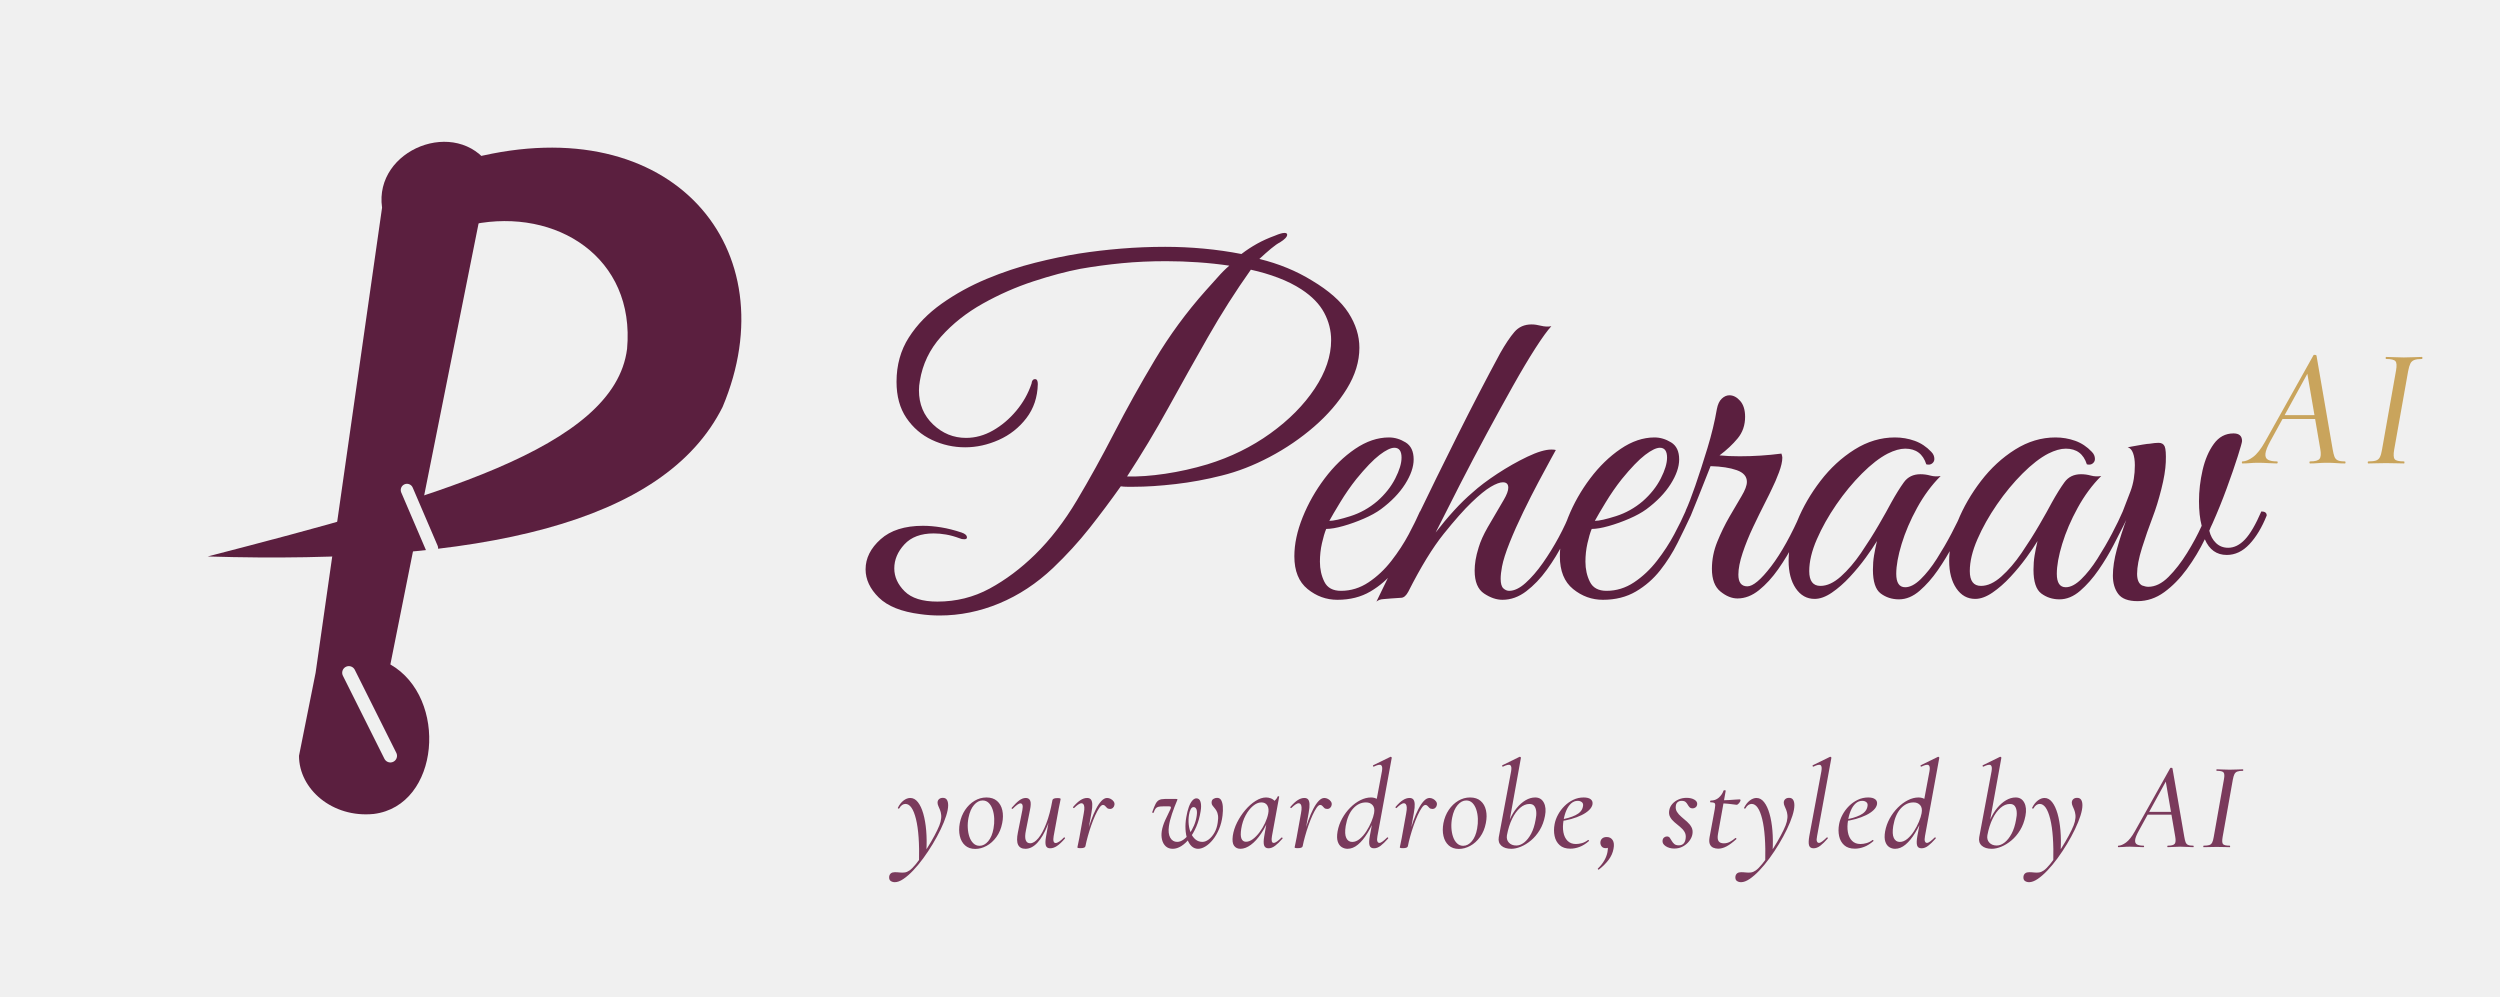
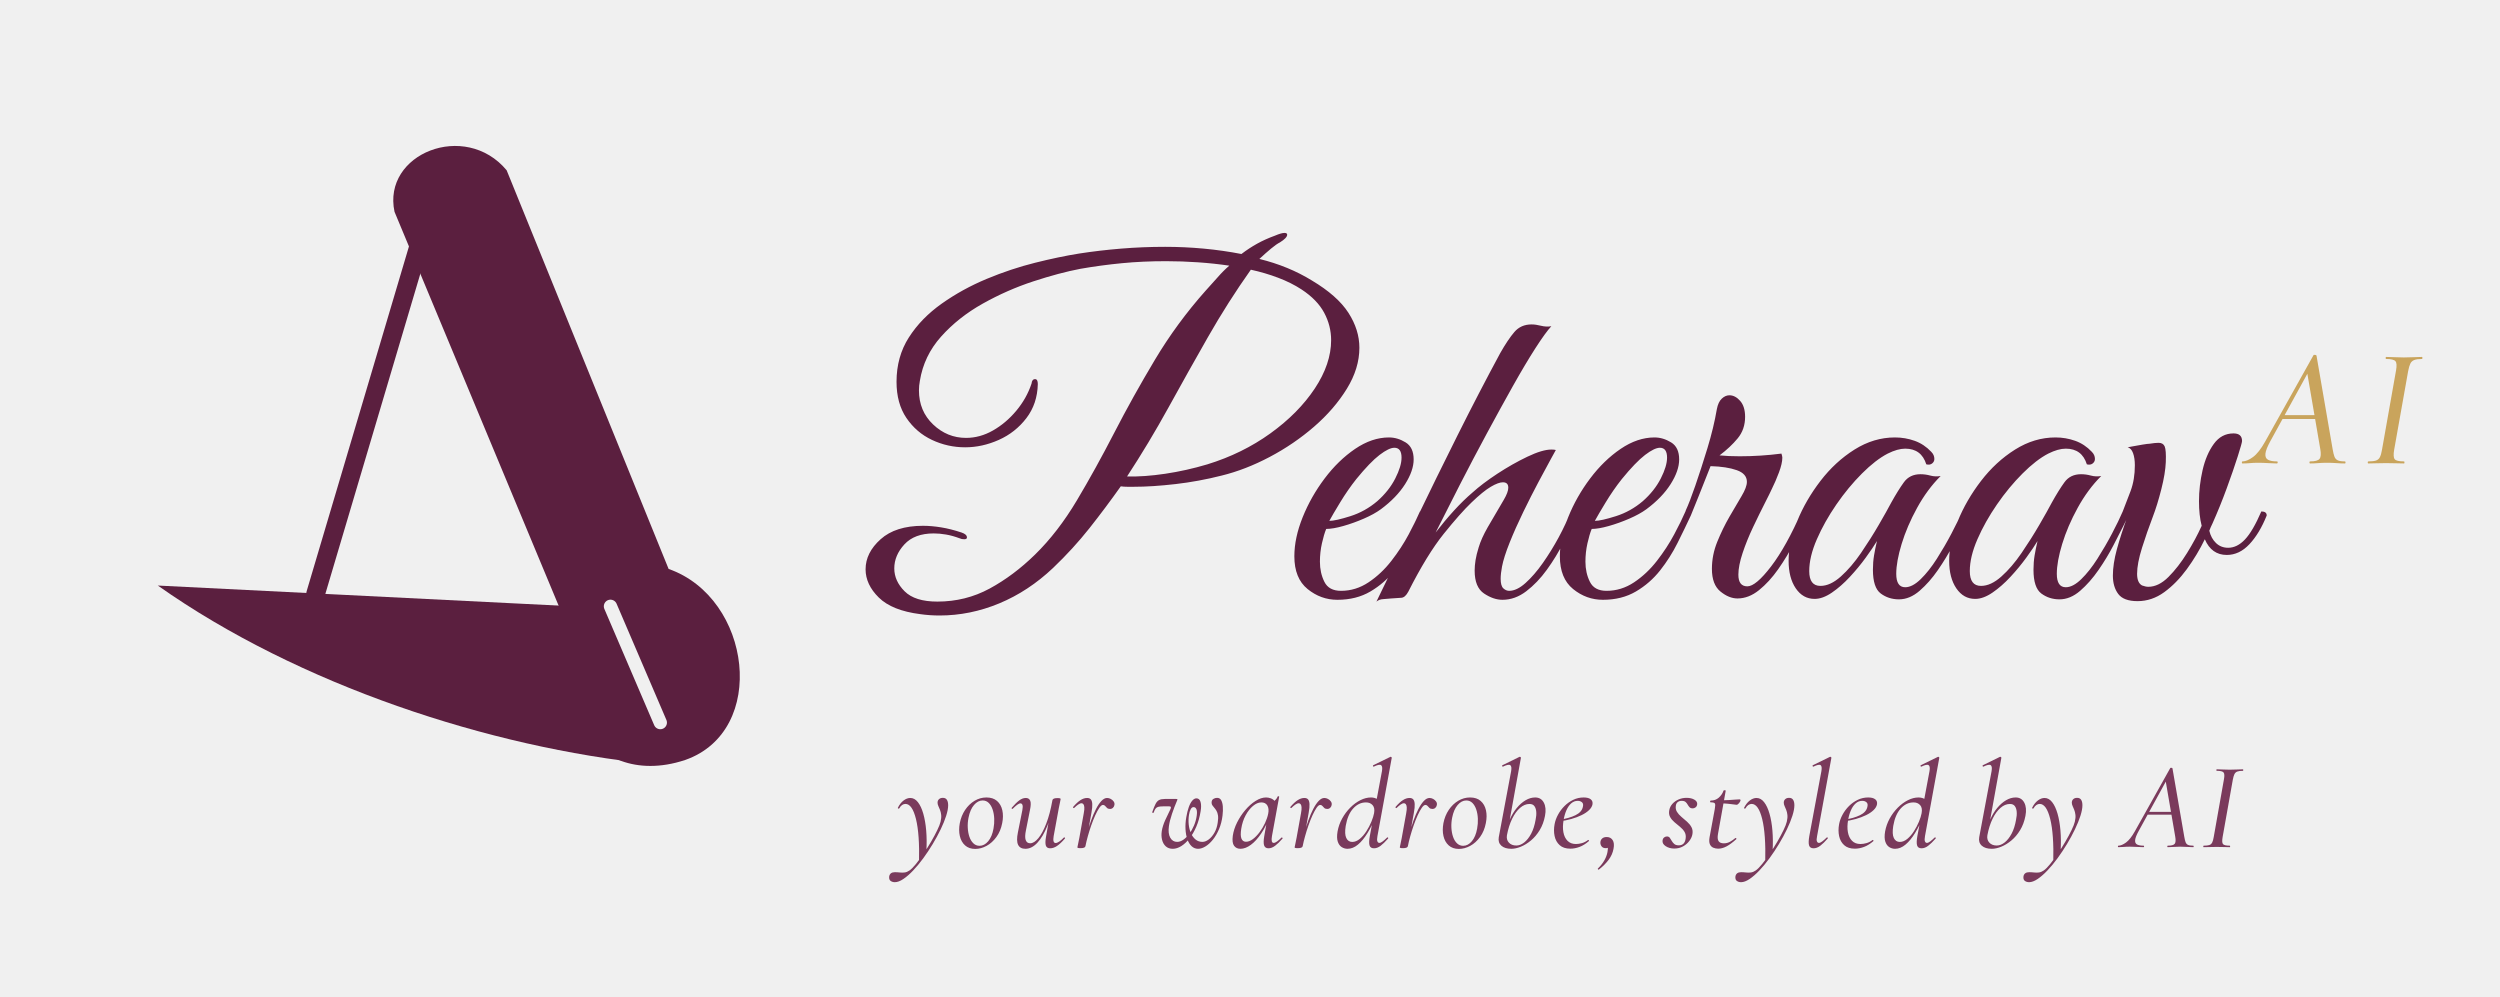
<svg xmlns="http://www.w3.org/2000/svg" viewBox="0 0 301 120" width="301" height="120">
  <mask id="fold" maskUnits="userSpaceOnUse" x="0" y="0" width="200" height="200">
    <rect width="200" height="200" fill="#fff" />
-     <path d="M84 142 L94 162" stroke="#000" stroke-width="3.2" stroke-linecap="round" />
-     <path d="M98 98 L104 112" stroke="#000" stroke-width="3" stroke-linecap="round" />
+     <path d="M147 126 L159 154" stroke="#000" stroke-width="3.2" stroke-linecap="round" />
  </mask>
  <g transform="translate(0 10) scale(0.5)" fill="#5B1F3F" stroke="#5B1F3F" stroke-width="0" mask="url(#fold)">
-     <path d="M92 30 C90 16 110 8 118 20 L94 140 C108 148 106 174 90 176 C80 177 72 170 72 162 L76 142 Z" />
-     <path d="M114 18 C162 6 190 40 174 78 C160 106 116 116 50 114 C104 100 148 88 151 64 C153 42 134 30 114 34 Z" />
+     <path d="M95 31 C92 17 112 9 122 21 L161 117 C181 124 185 156 165 163 C153 167 144 162 141 156 L135 127 Z" />
+     <path d="M38 121 L138 126 L157 164 C118 160 72 145 38 121 Z" />
+     <path d="M103 32 L76 123" stroke-width="4.5" stroke-linecap="round" fill="none" />
  </g>
  <path d="M113.126 74.106Q111.938 74.106 110.804 73.944Q107.402 73.512 105.809 71.946Q104.216 70.38 104.216 68.544Q104.216 66.546 106.025 64.926Q107.834 63.306 111.128 63.306Q112.154 63.306 113.315 63.495Q114.476 63.684 115.772 64.116Q116.42 64.332 116.42 64.71Q116.42 64.926 116.096 64.926Q115.772 64.926 115.556 64.818Q114.692 64.494 113.909 64.359Q113.126 64.224 112.424 64.224Q110.102 64.224 108.887 65.547Q107.672 66.87 107.672 68.436Q107.672 69.948 108.914 71.19Q110.156 72.432 112.856 72.432Q116.258 72.432 119.147 70.866Q122.036 69.3 124.628 66.762Q127.382 64.062 129.65 60.255Q131.918 56.448 134.159 52.101Q136.4 47.754 139.046 43.326Q141.692 38.898 145.148 35.01Q145.85 34.254 146.579 33.417Q147.308 32.58 148.01 31.986Q146.174 31.716 144.23 31.581Q142.286 31.446 140.396 31.446Q137.588 31.446 135.077 31.689Q132.566 31.932 130.082 32.364Q127.544 32.85 124.412 33.876Q121.28 34.902 118.337 36.549Q115.394 38.196 113.315 40.518Q111.236 42.84 110.75 45.864Q110.696 46.134 110.669 46.431Q110.642 46.728 110.642 46.998Q110.642 49.482 112.343 51.102Q114.044 52.722 116.312 52.722Q117.986 52.722 119.552 51.831Q121.118 50.94 122.36 49.455Q123.602 47.97 124.196 46.188Q124.25 45.648 124.628 45.648Q124.952 45.648 124.952 46.242Q124.898 48.618 123.575 50.346Q122.252 52.074 120.254 52.965Q118.256 53.856 116.204 53.856Q114.098 53.856 112.208 52.965Q110.318 52.074 109.13 50.319Q107.942 48.564 107.942 45.972Q107.942 42.948 109.427 40.626Q110.912 38.304 113.396 36.549Q115.88 34.794 118.796 33.579Q121.712 32.364 124.628 31.635Q127.544 30.906 129.92 30.528Q132.35 30.15 134.969 29.934Q137.588 29.718 140.288 29.718Q142.61 29.718 144.932 29.934Q147.254 30.15 149.468 30.582Q150.386 29.88 151.358 29.34Q152.33 28.8 153.518 28.368Q154.274 28.044 154.652 28.044Q154.976 28.044 154.976 28.26Q154.976 28.638 154.112 29.178Q153.68 29.394 153.032 29.934Q152.384 30.474 151.628 31.176Q155.138 32.04 157.946 33.768Q161.024 35.604 162.347 37.656Q163.67 39.708 163.67 41.868Q163.67 44.352 162.158 46.809Q160.646 49.266 158.216 51.372Q155.786 53.478 152.87 55.017Q149.954 56.556 147.092 57.258Q144.338 57.96 141.53 58.284Q138.722 58.608 136.508 58.608Q136.13 58.608 135.725 58.608Q135.32 58.608 134.942 58.554Q133.106 61.146 131.162 63.603Q129.218 66.06 126.788 68.382Q123.818 71.19 120.308 72.648Q116.798 74.106 113.126 74.106ZM135.698 57.366Q137.75 57.42 140.288 57.042Q142.826 56.664 145.364 55.908Q149.576 54.612 152.951 52.182Q156.326 49.752 158.297 46.782Q160.268 43.812 160.268 40.95Q160.268 39.222 159.431 37.656Q158.594 36.09 156.704 34.848Q155.462 34.038 153.896 33.444Q152.33 32.85 150.602 32.472Q147.848 36.36 145.445 40.572Q143.042 44.784 140.693 49.05Q138.344 53.316 135.698 57.366Z M161.024 72.216Q159.026 72.216 157.433 70.92Q155.84 69.624 155.84 66.978Q155.84 64.764 156.839 62.28Q157.838 59.796 159.485 57.609Q161.132 55.422 163.157 54.045Q165.182 52.668 167.234 52.668Q168.26 52.668 169.232 53.262Q170.204 53.856 170.204 55.314Q170.204 56.664 169.178 58.284Q168.152 59.904 166.262 61.308Q165.452 61.902 164.21 62.442Q162.968 62.982 161.726 63.333Q160.484 63.684 159.674 63.684Q159.404 64.332 159.161 65.412Q158.918 66.492 158.918 67.626Q158.918 68.976 159.458 70.056Q159.998 71.136 161.456 71.136Q163.238 71.136 164.777 70.11Q166.316 69.084 167.531 67.518Q168.746 65.952 169.61 64.332Q170.474 62.712 170.96 61.578Q171.608 61.578 171.608 62.064Q170.906 63.576 170.015 65.358Q169.124 67.14 167.909 68.679Q166.694 70.218 164.993 71.217Q163.292 72.216 161.024 72.216ZM160.052 62.712Q160.808 62.712 162.59 62.145Q164.372 61.578 165.83 60.336Q167.234 59.094 167.99 57.609Q168.746 56.124 168.746 55.098Q168.746 53.91 167.882 53.91Q167.234 53.91 166.1 54.774Q164.966 55.638 163.292 57.69Q162.266 58.986 161.348 60.498Q160.43 62.01 160.052 62.712Z M165.722 72.432Q167.99 67.788 170.447 62.685Q172.904 57.582 175.496 52.398Q178.088 47.214 180.626 42.516Q181.544 40.896 182.327 39.978Q183.11 39.06 184.406 39.06Q184.892 39.06 185.54 39.222Q186.188 39.384 186.782 39.276Q186.08 40.032 184.865 41.922Q183.65 43.812 182.165 46.458Q180.68 49.104 179.033 52.155Q177.386 55.206 175.793 58.311Q174.2 61.416 172.85 64.116Q173.93 62.712 175.064 61.47Q176.198 60.228 177.278 59.31Q178.466 58.23 180.275 57.042Q182.084 55.854 183.893 54.99Q185.702 54.126 186.782 54.126Q187.16 54.126 187.322 54.18Q187.322 54.18 186.728 55.26Q186.134 56.34 185.243 58.014Q184.352 59.688 183.407 61.632Q182.462 63.576 181.76 65.331Q181.058 67.086 180.842 68.22Q180.68 69.084 180.68 69.678Q180.68 70.542 181.004 70.839Q181.328 71.136 181.706 71.136Q182.624 71.136 183.677 70.191Q184.73 69.246 185.756 67.788Q186.782 66.33 187.673 64.683Q188.564 63.036 189.104 61.578Q189.752 61.578 189.752 62.064Q189.158 63.522 188.267 65.277Q187.376 67.032 186.242 68.598Q185.108 70.164 183.758 71.19Q182.408 72.216 180.896 72.216Q179.816 72.216 178.682 71.46Q177.548 70.704 177.548 68.706Q177.548 68.112 177.656 67.437Q177.764 66.762 178.034 65.898Q178.358 64.818 179.114 63.495Q179.87 62.172 181.058 60.174Q181.598 59.256 181.598 58.716Q181.598 58.068 180.95 58.068Q180.41 58.068 179.492 58.608Q178.574 59.148 177.17 60.498Q175.82 61.794 173.822 64.278Q171.824 66.762 169.556 71.244Q169.178 71.946 168.719 71.973Q168.26 72.0 167.504 72.054Q167.018 72.108 166.532 72.135Q166.046 72.162 165.722 72.432Z M192.992 72.216Q190.994 72.216 189.401 70.92Q187.808 69.624 187.808 66.978Q187.808 64.764 188.807 62.28Q189.806 59.796 191.453 57.609Q193.1 55.422 195.125 54.045Q197.15 52.668 199.202 52.668Q200.228 52.668 201.2 53.262Q202.172 53.856 202.172 55.314Q202.172 56.664 201.146 58.284Q200.12 59.904 198.23 61.308Q197.42 61.902 196.178 62.442Q194.936 62.982 193.694 63.333Q192.452 63.684 191.642 63.684Q191.372 64.332 191.129 65.412Q190.886 66.492 190.886 67.626Q190.886 68.976 191.426 70.056Q191.966 71.136 193.424 71.136Q195.206 71.136 196.745 70.11Q198.284 69.084 199.499 67.518Q200.714 65.952 201.578 64.332Q202.442 62.712 202.928 61.578Q203.576 61.578 203.576 62.064Q202.874 63.576 201.983 65.358Q201.092 67.14 199.877 68.679Q198.662 70.218 196.961 71.217Q195.26 72.216 192.992 72.216ZM192.02 62.712Q192.776 62.712 194.558 62.145Q196.34 61.578 197.798 60.336Q199.202 59.094 199.958 57.609Q200.714 56.124 200.714 55.098Q200.714 53.91 199.85 53.91Q199.202 53.91 198.068 54.774Q196.934 55.638 195.26 57.69Q194.234 58.986 193.316 60.498Q192.398 62.01 192.02 62.712Z M202.982 61.416Q203.414 60.498 204.116 58.473Q204.818 56.448 205.574 53.964Q206.33 51.48 206.708 49.266Q206.87 48.402 207.302 47.997Q207.734 47.592 208.22 47.592Q208.922 47.592 209.516 48.267Q210.11 48.942 210.11 50.184Q210.11 51.696 209.219 52.776Q208.328 53.856 207.032 54.828Q207.572 54.882 208.166 54.909Q208.76 54.936 209.462 54.936Q212 54.936 214.484 54.612Q214.592 54.936 214.592 55.098Q214.592 55.8 214.187 56.88Q213.782 57.96 213.35 58.824Q213.134 59.31 212.486 60.579Q211.838 61.848 211.082 63.441Q210.326 65.034 209.813 66.573Q209.3 68.112 209.3 69.192Q209.3 70.596 210.38 70.596Q211.406 70.596 213.242 68.193Q215.078 65.79 216.914 61.578Q217.562 61.578 217.562 62.064Q216.968 63.522 216.077 65.25Q215.186 66.978 214.106 68.517Q213.026 70.056 211.784 71.055Q210.542 72.054 209.192 72.054Q208.166 72.054 207.14 71.217Q206.114 70.38 206.114 68.49Q206.114 66.816 206.762 65.223Q207.41 63.63 208.22 62.226Q209.03 60.822 209.678 59.742Q210.326 58.662 210.326 58.014Q210.326 57.042 209.111 56.61Q207.896 56.178 205.952 56.124Q204.98 58.608 204.494 59.796Q204.008 60.984 203.576 62.064Q202.712 62.064 202.982 61.416Z M228.632 72.162Q227.39 72.162 226.445 71.46Q225.5 70.758 225.5 68.598Q225.5 67.68 225.635 66.87Q225.77 66.06 225.986 65.142Q225.5 65.952 224.636 67.14Q223.772 68.328 222.719 69.462Q221.666 70.596 220.559 71.352Q219.452 72.108 218.48 72.108Q217.076 72.108 216.212 70.839Q215.348 69.57 215.348 67.518Q215.348 65.304 216.374 62.766Q217.4 60.228 219.182 57.906Q220.964 55.584 223.286 54.126Q225.608 52.668 228.146 52.668Q229.388 52.668 230.522 53.073Q231.656 53.478 232.52 54.396Q232.898 54.774 232.898 55.26Q232.898 55.584 232.628 55.8Q232.358 56.016 231.926 55.908Q231.332 54.018 229.388 54.018Q228.47 54.018 227.282 54.612Q225.824 55.368 224.177 57.015Q222.53 58.662 221.099 60.741Q219.668 62.82 218.75 64.926Q217.832 67.032 217.832 68.76Q217.832 70.542 219.182 70.542Q220.37 70.542 221.639 69.408Q222.908 68.274 224.069 66.573Q225.23 64.872 226.202 63.198Q227.174 61.524 227.714 60.498Q228.524 59.04 229.226 58.068Q229.928 57.096 231.224 57.096Q231.818 57.096 232.412 57.258Q233.006 57.42 233.654 57.312Q232.034 58.932 230.819 61.146Q229.604 63.36 228.956 65.493Q228.308 67.626 228.308 69.084Q228.308 70.704 229.388 70.704Q230.252 70.704 231.251 69.732Q232.25 68.76 233.195 67.275Q234.14 65.79 234.95 64.251Q235.76 62.712 236.246 61.578Q236.516 61.578 236.705 61.632Q236.894 61.686 236.894 62.064Q236.84 62.28 236.705 62.523Q236.57 62.766 236.3 63.36Q235.868 64.224 235.112 65.682Q234.356 67.14 233.33 68.625Q232.304 70.11 231.116 71.136Q229.928 72.162 228.632 72.162Z M247.964 72.162Q246.722 72.162 245.777 71.46Q244.832 70.758 244.832 68.598Q244.832 67.68 244.967 66.87Q245.102 66.06 245.318 65.142Q244.832 65.952 243.968 67.14Q243.104 68.328 242.051 69.462Q240.998 70.596 239.891 71.352Q238.784 72.108 237.812 72.108Q236.408 72.108 235.544 70.839Q234.68 69.57 234.68 67.518Q234.68 65.304 235.706 62.766Q236.732 60.228 238.514 57.906Q240.296 55.584 242.618 54.126Q244.94 52.668 247.478 52.668Q248.72 52.668 249.854 53.073Q250.988 53.478 251.852 54.396Q252.23 54.774 252.23 55.26Q252.23 55.584 251.96 55.8Q251.69 56.016 251.258 55.908Q250.664 54.018 248.72 54.018Q247.802 54.018 246.614 54.612Q245.156 55.368 243.509 57.015Q241.862 58.662 240.431 60.741Q239.0 62.82 238.082 64.926Q237.164 67.032 237.164 68.76Q237.164 70.542 238.514 70.542Q239.702 70.542 240.971 69.408Q242.24 68.274 243.401 66.573Q244.562 64.872 245.534 63.198Q246.506 61.524 247.046 60.498Q247.856 59.04 248.558 58.068Q249.26 57.096 250.556 57.096Q251.15 57.096 251.744 57.258Q252.338 57.42 252.986 57.312Q251.366 58.932 250.151 61.146Q248.936 63.36 248.288 65.493Q247.64 67.626 247.64 69.084Q247.64 70.704 248.72 70.704Q249.584 70.704 250.583 69.732Q251.582 68.76 252.527 67.275Q253.472 65.79 254.282 64.251Q255.092 62.712 255.578 61.578Q255.848 61.578 256.037 61.632Q256.226 61.686 256.226 62.064Q256.172 62.28 256.037 62.523Q255.902 62.766 255.632 63.36Q255.2 64.224 254.444 65.682Q253.688 67.14 252.662 68.625Q251.636 70.11 250.448 71.136Q249.26 72.162 247.964 72.162Z M257.36 72.378Q255.686 72.378 255.038 71.514Q254.39 70.65 254.39 69.3Q254.39 67.896 254.876 66.114Q255.362 64.332 256.172 62.118Q255.578 62.118 255.578 61.578Q256.01 60.498 256.523 59.121Q257.036 57.744 257.036 56.016Q257.036 55.152 256.82 54.558Q256.604 53.964 256.172 53.856Q256.172 53.856 256.739 53.748Q257.306 53.64 257.954 53.532Q258.602 53.424 258.818 53.424Q259.142 53.37 259.412 53.343Q259.682 53.316 259.898 53.316Q260.438 53.316 260.627 53.748Q260.816 54.18 260.762 55.638Q260.708 56.988 260.222 58.905Q259.736 60.822 259.196 62.226Q258.494 64.062 257.9 65.952Q257.306 67.842 257.306 69.084Q257.306 70.164 257.9 70.488Q258.332 70.65 258.656 70.65Q259.898 70.65 261.086 69.462Q262.274 68.274 263.327 66.573Q264.38 64.872 265.082 63.306Q264.758 62.064 264.758 60.336Q264.758 58.5 265.19 56.61Q265.622 54.72 266.54 53.451Q267.458 52.182 268.916 52.182Q269.942 52.182 269.942 53.1Q269.942 53.316 269.429 54.936Q268.916 56.556 268.106 58.77Q267.296 60.984 266.378 63.036Q266.162 63.468 266.0 63.9Q266.216 64.818 266.81 65.385Q267.404 65.952 268.268 65.952Q269.348 65.952 270.293 64.953Q271.238 63.954 272.264 61.578Q272.912 61.578 272.912 62.064Q272.048 64.224 270.833 65.52Q269.618 66.816 268.106 66.816Q266.27 66.816 265.46 64.926Q264.542 66.816 263.3 68.517Q262.058 70.218 260.573 71.298Q259.088 72.378 257.36 72.378Z" fill="#5B1F3F" />
  <path d="M270 55.8Q269.918 55.8 269.918 55.677Q269.918 55.554 270 55.554Q270.534 55.554 271.252 55.034Q271.969 54.514 272.71 53.19L278.537 42.779Q278.578 42.697 278.732 42.723Q278.885 42.749 278.906 42.811L280.849 54.076Q280.941 54.63 281.06 54.959Q281.18 55.287 281.46 55.42Q281.74 55.554 282.321 55.554Q282.403 55.554 282.403 55.677Q282.403 55.8 282.321 55.8Q281.821 55.8 281.305 55.759Q280.79 55.718 280.178 55.718Q279.576 55.718 279.107 55.759Q278.638 55.8 278.127 55.8Q278.056 55.8 278.056 55.677Q278.056 55.554 278.127 55.554Q279.031 55.554 279.273 55.246Q279.514 54.938 279.364 54.076L277.755 44.704L278.464 43.801L273.354 53.108Q272.815 54.085 272.758 54.618Q272.701 55.152 273.068 55.353Q273.435 55.554 274.153 55.554Q274.235 55.554 274.235 55.677Q274.235 55.8 274.132 55.8Q273.705 55.8 273.091 55.759Q272.477 55.718 271.888 55.718Q271.293 55.718 270.913 55.759Q270.534 55.8 270 55.8ZM274.523 50.446 274.831 49.985H279.268L279.309 50.446Z M285.138 55.8Q285.076 55.8 285.076 55.677Q285.076 55.554 285.138 55.554Q285.748 55.554 286.065 55.451Q286.381 55.349 286.539 55.041Q286.696 54.733 286.794 54.138L288.477 44.637Q288.641 43.755 288.411 43.488Q288.181 43.221 287.293 43.221Q287.231 43.221 287.231 43.098Q287.231 42.975 287.293 42.975Q287.727 42.975 288.269 43.006Q288.812 43.037 289.412 43.037Q290.098 43.037 290.645 43.006Q291.191 42.975 291.609 42.975Q291.659 42.975 291.659 43.098Q291.659 43.221 291.609 43.221Q291.003 43.221 290.681 43.344Q290.358 43.467 290.207 43.775Q290.055 44.083 289.942 44.678L288.259 54.138Q288.106 55.02 288.321 55.287Q288.537 55.554 289.454 55.554Q289.495 55.554 289.495 55.677Q289.495 55.8 289.454 55.8Q289.023 55.8 288.485 55.779Q287.946 55.759 287.278 55.759Q286.675 55.759 286.125 55.779Q285.576 55.8 285.138 55.8Z" fill="#C9A45C" />
  <path d="M107.742 106.215Q107.434 106.215 107.223 106.056Q107.011 105.898 107.062 105.505Q107.165 105.013 107.742 105.013Q108.057 105.013 108.349 105.048Q108.641 105.083 108.928 105.044Q109.214 105.005 109.501 104.806Q109.831 104.581 110.273 104.034Q110.715 103.486 111.195 102.781Q111.675 102.075 112.107 101.334Q112.538 100.594 112.846 99.956Q113.155 99.318 113.246 98.929Q113.356 98.463 113.318 98.116Q113.279 97.769 113.174 97.509Q113.068 97.25 112.975 97.042Q112.881 96.835 112.881 96.635Q112.881 96.381 113.055 96.221Q113.229 96.06 113.52 96.06Q113.854 96.06 114.006 96.298Q114.158 96.536 114.158 96.953Q114.158 97.475 113.919 98.223Q113.68 98.971 113.261 99.846Q112.841 100.722 112.303 101.615Q111.764 102.509 111.162 103.334Q110.559 104.16 109.941 104.808Q109.324 105.457 108.758 105.836Q108.192 106.215 107.742 106.215ZM110.65 103.802Q110.733 100.442 110.284 98.616Q109.835 96.791 109.011 96.791Q108.816 96.791 108.619 96.918Q108.423 97.045 108.278 97.314Q108.248 97.374 108.166 97.352Q108.083 97.329 108.098 97.269Q108.376 96.699 108.782 96.387Q109.187 96.075 109.599 96.075Q110.119 96.075 110.514 96.579Q110.91 97.083 111.162 97.963Q111.415 98.842 111.513 99.99Q111.611 101.137 111.536 102.438Z M117.419 102.21Q116.668 102.21 116.197 101.787Q115.726 101.365 115.564 100.66Q115.401 99.955 115.559 99.105Q115.731 98.215 116.199 97.517Q116.666 96.82 117.336 96.417Q118.005 96.015 118.767 96.015Q119.566 96.015 120.045 96.436Q120.523 96.856 120.68 97.558Q120.837 98.26 120.665 99.105Q120.478 100.076 119.966 100.777Q119.454 101.479 118.781 101.844Q118.107 102.21 117.419 102.21ZM117.937 101.835Q118.516 101.835 118.98 101.285Q119.444 100.735 119.617 99.765Q119.729 99.172 119.705 98.577Q119.681 97.982 119.517 97.482Q119.353 96.981 119.051 96.678Q118.749 96.375 118.305 96.375Q117.745 96.375 117.274 96.918Q116.802 97.461 116.607 98.46Q116.487 99.069 116.519 99.668Q116.55 100.266 116.719 100.756Q116.888 101.246 117.198 101.54Q117.508 101.835 117.937 101.835Z M123.459 102.195Q122.821 102.195 122.583 101.72Q122.346 101.245 122.557 100.215L123.09 97.545Q123.174 97.094 123.102 96.909Q123.03 96.725 122.862 96.725Q122.704 96.725 122.468 96.899Q122.232 97.074 121.942 97.365Q121.882 97.425 121.822 97.365Q121.762 97.305 121.822 97.245Q122.311 96.675 122.709 96.375Q123.107 96.075 123.509 96.075Q123.901 96.075 124.039 96.408Q124.177 96.74 124.004 97.545L123.531 99.93Q123.356 100.749 123.493 101.139Q123.629 101.53 124.035 101.53Q124.503 101.53 125.01 100.927Q125.517 100.324 125.967 99.163Q126.417 98.003 126.712 96.341L126.924 96.356Q126.631 98.109 126.102 99.426Q125.573 100.744 124.898 101.469Q124.223 102.195 123.459 102.195ZM126.436 102.135Q126.03 102.135 125.92 101.806Q125.811 101.476 125.94 100.746L126.712 96.341Q126.762 96.09 127.305 96.09Q127.547 96.09 127.624 96.123Q127.701 96.155 127.701 96.194Q127.701 96.245 127.626 96.588Q127.551 96.93 127.476 97.32L126.861 100.665Q126.718 101.499 127.102 101.499Q127.269 101.499 127.523 101.332Q127.778 101.166 128.088 100.841Q128.133 100.781 128.197 100.849Q128.261 100.916 128.208 100.968Q127.684 101.572 127.265 101.853Q126.846 102.135 126.436 102.135Z M130.689 101.869 130.539 101.854Q130.673 101.142 130.884 100.345Q131.096 99.548 131.365 98.793Q131.635 98.037 131.949 97.422Q132.263 96.808 132.605 96.441Q132.947 96.075 133.298 96.075Q133.513 96.075 133.731 96.19Q133.949 96.305 134.085 96.499Q134.221 96.692 134.176 96.923Q134.144 97.118 134.001 97.257Q133.859 97.397 133.64 97.397Q133.415 97.397 133.287 97.277Q133.159 97.156 133.058 97.035Q132.956 96.914 132.799 96.914Q132.601 96.914 132.363 97.257Q132.124 97.601 131.869 98.159Q131.615 98.717 131.383 99.38Q131.152 100.044 130.97 100.7Q130.787 101.356 130.689 101.869ZM130.105 102.12Q129.869 102.12 129.793 102.091Q129.717 102.061 129.717 102.016Q129.717 101.965 129.803 101.606Q129.889 101.247 129.949 100.89L130.481 97.941Q130.576 97.447 130.552 97.186Q130.529 96.926 130.437 96.818Q130.345 96.711 130.216 96.711Q130.032 96.711 129.798 96.878Q129.564 97.044 129.329 97.278Q129.285 97.322 129.225 97.262Q129.165 97.203 129.209 97.151Q129.683 96.597 130.089 96.336Q130.495 96.075 130.89 96.075Q131.179 96.075 131.331 96.241Q131.484 96.408 131.509 96.796Q131.534 97.184 131.41 97.86L130.689 101.869Q130.652 102.12 130.105 102.12Z M141.204 102.195Q140.687 102.195 140.362 101.9Q140.037 101.604 139.914 101.116Q139.791 100.628 139.88 100.05Q139.986 99.421 140.292 98.745Q140.597 98.069 140.894 97.481Q141.004 97.265 140.976 97.175Q140.948 97.086 140.783 97.086H140.03Q139.654 97.086 139.448 97.145Q139.243 97.205 139.124 97.364Q139.005 97.523 138.905 97.83Q138.875 97.89 138.789 97.867Q138.703 97.844 138.733 97.769Q138.958 97.124 139.133 96.786Q139.309 96.449 139.562 96.322Q139.816 96.195 140.251 96.195H141.604Q141.733 96.195 141.758 96.225Q141.784 96.255 141.724 96.375Q141.398 97.132 141.108 97.99Q140.818 98.848 140.735 99.495Q140.617 100.357 140.898 100.859Q141.179 101.362 141.731 101.362Q142.108 101.362 142.481 101.1Q142.855 100.838 143.188 100.394Q143.521 99.95 143.761 99.384Q144.001 98.817 144.085 98.207Q144.16 97.7 144.053 97.437Q143.946 97.175 143.706 97.175Q143.494 97.175 143.356 97.439Q143.218 97.703 143.16 98.078Q143.061 98.671 143.121 99.256Q143.18 99.84 143.389 100.317Q143.597 100.795 143.947 101.078Q144.296 101.362 144.77 101.362Q145.137 101.362 145.522 101.077Q145.908 100.792 146.209 100.273Q146.51 99.754 146.611 99.056Q146.697 98.507 146.645 98.172Q146.592 97.837 146.464 97.618Q146.336 97.399 146.174 97.222Q146.057 97.09 145.966 96.955Q145.875 96.821 145.875 96.638Q145.875 96.323 146.089 96.191Q146.304 96.06 146.535 96.06Q146.866 96.06 147.028 96.341Q147.19 96.622 147.228 97.109Q147.266 97.596 147.191 98.206Q147.083 99.085 146.775 99.817Q146.467 100.548 146.044 101.079Q145.621 101.611 145.149 101.903Q144.677 102.195 144.249 102.195Q143.802 102.195 143.473 101.887Q143.144 101.579 142.956 101.046Q142.769 100.514 142.734 99.82Q142.699 99.127 142.833 98.365Q142.951 97.678 143.131 97.175Q143.311 96.672 143.55 96.396Q143.79 96.12 144.049 96.12Q144.421 96.12 144.547 96.558Q144.673 96.997 144.553 97.689Q144.391 98.701 144.037 99.526Q143.682 100.352 143.209 100.954Q142.737 101.555 142.218 101.875Q141.7 102.195 141.204 102.195Z M149.345 102.195Q148.852 102.195 148.584 101.832Q148.316 101.468 148.428 100.635Q148.541 99.837 148.945 99.026Q149.35 98.216 149.933 97.53Q150.515 96.845 151.173 96.43Q151.831 96.015 152.436 96.015Q152.72 96.015 153.002 96.119Q153.284 96.224 153.487 96.459Q153.691 96.694 153.721 97.074L153.002 96.645Q153.208 96.615 153.465 96.401Q153.722 96.187 153.834 95.895Q153.864 95.85 153.947 95.872Q154.029 95.894 154.014 95.924L153.144 100.665Q153.001 101.485 153.35 101.485Q153.517 101.485 153.76 101.31Q154.003 101.134 154.292 100.845Q154.337 100.8 154.397 100.86Q154.457 100.92 154.412 100.965Q153.931 101.52 153.527 101.828Q153.122 102.135 152.732 102.135Q152.326 102.135 152.203 101.799Q152.08 101.463 152.217 100.665L152.584 98.565L152.857 98.31Q152.44 99.474 151.849 100.352Q151.259 101.231 150.609 101.713Q149.96 102.195 149.345 102.195ZM150.017 101.347Q150.418 101.347 150.84 101.034Q151.262 100.72 151.643 100.212Q152.025 99.704 152.304 99.107Q152.584 98.51 152.692 97.958Q152.812 97.365 152.589 96.983Q152.367 96.602 151.843 96.61Q151.357 96.618 150.857 97.037Q150.357 97.456 149.972 98.168Q149.587 98.879 149.444 99.791Q149.318 100.604 149.474 100.976Q149.629 101.347 150.017 101.347Z M156.844 101.869 156.694 101.854Q156.828 101.142 157.039 100.345Q157.251 99.548 157.52 98.793Q157.79 98.037 158.104 97.422Q158.418 96.808 158.76 96.441Q159.102 96.075 159.453 96.075Q159.668 96.075 159.886 96.19Q160.104 96.305 160.24 96.499Q160.376 96.692 160.331 96.923Q160.299 97.118 160.156 97.257Q160.014 97.397 159.795 97.397Q159.57 97.397 159.442 97.277Q159.314 97.156 159.213 97.035Q159.111 96.914 158.954 96.914Q158.756 96.914 158.518 97.257Q158.279 97.601 158.024 98.159Q157.77 98.717 157.538 99.38Q157.307 100.044 157.125 100.7Q156.942 101.356 156.844 101.869ZM156.26 102.12Q156.024 102.12 155.948 102.091Q155.872 102.061 155.872 102.016Q155.872 101.965 155.958 101.606Q156.044 101.247 156.104 100.89L156.636 97.941Q156.731 97.447 156.707 97.186Q156.684 96.926 156.592 96.818Q156.5 96.711 156.371 96.711Q156.187 96.711 155.953 96.878Q155.719 97.044 155.484 97.278Q155.44 97.322 155.38 97.262Q155.32 97.203 155.364 97.151Q155.838 96.597 156.244 96.336Q156.65 96.075 157.045 96.075Q157.334 96.075 157.486 96.241Q157.639 96.408 157.664 96.796Q157.689 97.184 157.565 97.86L156.844 101.869Q156.807 102.12 156.26 102.12Z M162.242 102.195Q161.869 102.195 161.544 101.993Q161.22 101.79 161.067 101.333Q160.914 100.875 161.041 100.11Q161.191 99.284 161.595 98.549Q161.998 97.814 162.571 97.24Q163.144 96.667 163.789 96.341Q164.434 96.015 165.073 96.015Q165.519 96.015 165.885 96.251Q166.251 96.487 166.297 97.02L165.63 98.31Q165.178 99.435 164.637 100.312Q164.097 101.19 163.496 101.692Q162.895 102.195 162.242 102.195ZM162.811 101.368Q163.28 101.368 163.72 101Q164.161 100.632 164.517 100.074Q164.874 99.517 165.117 98.929Q165.36 98.342 165.437 97.91Q165.557 97.268 165.258 96.935Q164.959 96.602 164.446 96.61Q163.576 96.618 162.917 97.347Q162.258 98.077 162.023 99.44Q161.865 100.425 162.093 100.896Q162.321 101.368 162.811 101.368ZM165.427 102.135Q165 102.135 164.894 101.789Q164.787 101.443 164.924 100.665L166.386 92.852Q166.49 92.264 166.278 92.122Q166.065 91.98 165.401 92.305Q165.341 92.328 165.311 92.238Q165.281 92.148 165.341 92.133L167.402 91.125Q167.461 91.095 167.521 91.155Q167.581 91.215 167.566 91.245L165.844 100.665Q165.761 101.11 165.837 101.298Q165.913 101.485 166.074 101.485Q166.239 101.485 166.475 101.307Q166.711 101.128 167.001 100.845Q167.053 100.785 167.117 100.845Q167.181 100.905 167.121 100.965Q166.631 101.52 166.234 101.828Q165.838 102.135 165.427 102.135Z M169.509 101.869 169.359 101.854Q169.493 101.142 169.704 100.345Q169.916 99.548 170.185 98.793Q170.455 98.037 170.769 97.422Q171.083 96.808 171.425 96.441Q171.767 96.075 172.118 96.075Q172.333 96.075 172.551 96.19Q172.769 96.305 172.905 96.499Q173.041 96.692 172.996 96.923Q172.964 97.118 172.821 97.257Q172.679 97.397 172.46 97.397Q172.235 97.397 172.107 97.277Q171.979 97.156 171.877 97.035Q171.776 96.914 171.619 96.914Q171.421 96.914 171.183 97.257Q170.944 97.601 170.689 98.159Q170.435 98.717 170.203 99.38Q169.972 100.044 169.79 100.7Q169.607 101.356 169.509 101.869ZM168.925 102.12Q168.689 102.12 168.613 102.091Q168.537 102.061 168.537 102.016Q168.537 101.965 168.623 101.606Q168.709 101.247 168.769 100.89L169.301 97.941Q169.396 97.447 169.372 97.186Q169.349 96.926 169.257 96.818Q169.165 96.711 169.036 96.711Q168.852 96.711 168.618 96.878Q168.384 97.044 168.149 97.278Q168.105 97.322 168.045 97.262Q167.985 97.203 168.029 97.151Q168.503 96.597 168.909 96.336Q169.315 96.075 169.71 96.075Q169.999 96.075 170.151 96.241Q170.304 96.408 170.329 96.796Q170.354 97.184 170.23 97.86L169.509 101.869Q169.472 102.12 168.925 102.12Z M175.649 102.21Q174.898 102.21 174.427 101.787Q173.956 101.365 173.794 100.66Q173.631 99.955 173.789 99.105Q173.961 98.215 174.429 97.517Q174.896 96.82 175.566 96.417Q176.235 96.015 176.997 96.015Q177.796 96.015 178.275 96.436Q178.753 96.856 178.91 97.558Q179.067 98.26 178.895 99.105Q178.708 100.076 178.196 100.777Q177.684 101.479 177.011 101.844Q176.337 102.21 175.649 102.21ZM176.167 101.835Q176.746 101.835 177.21 101.285Q177.674 100.735 177.847 99.765Q177.959 99.172 177.935 98.577Q177.911 97.982 177.747 97.482Q177.583 96.981 177.281 96.678Q176.979 96.375 176.535 96.375Q175.975 96.375 175.504 96.918Q175.032 97.461 174.837 98.46Q174.717 99.069 174.749 99.668Q174.78 100.266 174.949 100.756Q175.118 101.246 175.428 101.54Q175.738 101.835 176.167 101.835Z M181.971 102.195Q181.176 102.195 180.759 101.819Q180.341 101.443 180.453 100.794L181.94 92.852Q182.043 92.264 181.831 92.122Q181.619 91.98 180.954 92.305Q180.894 92.328 180.864 92.238Q180.834 92.148 180.894 92.133L182.947 91.125Q183.014 91.095 183.074 91.155Q183.134 91.215 183.119 91.245L181.436 100.56Q181.346 101.101 181.67 101.451Q181.993 101.8 182.567 101.8Q183.042 101.8 183.51 101.436Q183.979 101.071 184.35 100.377Q184.72 99.683 184.887 98.7Q185 98.177 184.966 97.745Q184.932 97.313 184.74 97.055Q184.549 96.797 184.152 96.797Q183.554 96.797 183.01 97.272Q182.465 97.747 182.056 98.591Q181.648 99.436 181.436 100.56L181.321 100.26Q181.456 99.405 181.797 98.632Q182.139 97.86 182.624 97.275Q183.109 96.69 183.679 96.352Q184.25 96.015 184.842 96.015Q185.547 96.015 185.877 96.638Q186.207 97.26 186.017 98.235Q185.829 99.21 185.376 99.952Q184.924 100.695 184.329 101.19Q183.735 101.685 183.115 101.94Q182.494 102.195 181.971 102.195Z M189.071 102.18Q188.25 102.18 187.783 101.757Q187.316 101.335 187.174 100.66Q187.031 99.985 187.174 99.225Q187.278 98.656 187.589 98.083Q187.9 97.51 188.367 97.044Q188.835 96.578 189.421 96.297Q190.007 96.015 190.671 96.015Q191.237 96.015 191.515 96.229Q191.794 96.443 191.739 96.825Q191.678 97.19 191.33 97.53Q190.982 97.869 190.423 98.142Q189.863 98.414 189.177 98.609Q188.491 98.803 187.766 98.886L187.796 98.691Q188.918 98.526 189.684 98.152Q190.449 97.778 190.579 97.14Q190.672 96.761 190.466 96.59Q190.26 96.42 189.965 96.42Q189.513 96.42 189.165 96.732Q188.818 97.043 188.591 97.568Q188.363 98.093 188.258 98.73Q188.114 99.544 188.231 100.195Q188.348 100.846 188.729 101.232Q189.11 101.619 189.741 101.619Q190.076 101.619 190.46 101.514Q190.844 101.409 191.198 101.137Q191.237 101.107 191.289 101.167Q191.342 101.227 191.303 101.266Q190.733 101.763 190.171 101.971Q189.609 102.18 189.071 102.18Z M192.506 104.692Q192.446 104.737 192.393 104.662Q192.341 104.587 192.401 104.557Q192.885 104.084 193.168 103.581Q193.451 103.079 193.54 102.584Q193.627 102.149 193.554 101.951Q193.48 101.753 193.414 101.714L193.86 101.534Q193.875 101.823 193.735 101.971Q193.595 102.12 193.336 102.12Q192.986 102.12 192.824 101.893Q192.661 101.666 192.688 101.386Q192.715 101.117 192.908 100.948Q193.101 100.778 193.456 100.778Q193.92 100.778 194.162 101.147Q194.404 101.516 194.265 102.207Q194.14 102.907 193.673 103.529Q193.206 104.152 192.506 104.692Z M201.586 102.165Q200.985 102.165 200.549 101.879Q200.113 101.593 200.173 101.184Q200.209 100.95 200.363 100.83Q200.517 100.709 200.699 100.709Q200.925 100.709 201.045 100.873Q201.164 101.036 201.279 101.244Q201.393 101.452 201.581 101.615Q201.77 101.779 202.124 101.779Q202.485 101.779 202.692 101.575Q202.898 101.371 202.951 100.964Q203.02 100.493 202.815 100.155Q202.609 99.818 202.269 99.544Q201.929 99.271 201.601 98.99Q201.272 98.709 201.081 98.365Q200.89 98.021 200.98 97.542Q201.064 97.108 201.368 96.772Q201.672 96.436 202.115 96.248Q202.558 96.06 203.051 96.06Q203.64 96.06 204.012 96.284Q204.384 96.507 204.339 96.853Q204.302 97.095 204.138 97.211Q203.973 97.328 203.813 97.328Q203.551 97.328 203.422 97.191Q203.293 97.055 203.194 96.875Q203.095 96.695 202.943 96.558Q202.792 96.422 202.471 96.422Q202.193 96.422 202.003 96.568Q201.813 96.714 201.775 96.978Q201.7 97.414 201.905 97.744Q202.11 98.074 202.449 98.356Q202.789 98.638 203.121 98.934Q203.454 99.229 203.652 99.589Q203.849 99.949 203.768 100.429Q203.699 100.846 203.397 101.249Q203.094 101.653 202.629 101.909Q202.163 102.165 201.586 102.165Z M206.871 102.18Q206.56 102.18 206.282 102.064Q206.004 101.948 205.871 101.649Q205.737 101.349 205.832 100.804L206.459 97.41Q206.557 96.874 206.471 96.736Q206.385 96.599 205.949 96.599Q205.889 96.599 205.9 96.495Q205.912 96.391 205.957 96.391Q206.545 96.391 206.945 96.036Q207.345 95.68 207.516 95.187Q207.529 95.135 207.66 95.145Q207.791 95.155 207.776 95.207L206.846 100.409Q206.739 100.992 206.911 101.264Q207.083 101.536 207.548 101.536Q207.947 101.536 208.279 101.356Q208.611 101.176 208.94 100.899Q208.97 100.869 209.033 100.929Q209.097 100.989 209.06 101.026Q208.378 101.644 207.862 101.912Q207.346 102.18 206.871 102.18ZM209.068 96.896Q209.037 96.896 208.747 96.855Q208.457 96.814 208.059 96.773Q207.662 96.732 207.275 96.732L207.305 96.355Q207.724 96.355 208.169 96.325Q208.614 96.295 208.97 96.269Q209.326 96.243 209.45 96.243Q209.517 96.243 209.543 96.286Q209.57 96.33 209.555 96.39Q209.532 96.51 209.378 96.703Q209.225 96.896 209.068 96.896Z M209.627 106.215Q209.319 106.215 209.108 106.056Q208.896 105.898 208.947 105.505Q209.05 105.013 209.627 105.013Q209.942 105.013 210.234 105.048Q210.526 105.083 210.813 105.044Q211.099 105.005 211.386 104.806Q211.716 104.581 212.158 104.034Q212.6 103.486 213.08 102.781Q213.56 102.075 213.992 101.334Q214.423 100.594 214.731 99.956Q215.04 99.318 215.131 98.929Q215.241 98.463 215.203 98.116Q215.164 97.769 215.059 97.509Q214.953 97.25 214.86 97.042Q214.766 96.835 214.766 96.635Q214.766 96.381 214.94 96.221Q215.114 96.06 215.405 96.06Q215.739 96.06 215.891 96.298Q216.043 96.536 216.043 96.953Q216.043 97.475 215.804 98.223Q215.565 98.971 215.146 99.846Q214.726 100.722 214.188 101.615Q213.649 102.509 213.047 103.334Q212.444 104.16 211.826 104.808Q211.209 105.457 210.643 105.836Q210.077 106.215 209.627 106.215ZM212.535 103.802Q212.618 100.442 212.169 98.616Q211.72 96.791 210.896 96.791Q210.701 96.791 210.504 96.918Q210.308 97.045 210.163 97.314Q210.133 97.374 210.051 97.352Q209.968 97.329 209.983 97.269Q210.261 96.699 210.667 96.387Q211.072 96.075 211.484 96.075Q212.004 96.075 212.399 96.579Q212.795 97.083 213.047 97.963Q213.3 98.842 213.398 99.99Q213.496 101.137 213.421 102.438Z M218.352 102.135Q217.924 102.135 217.814 101.789Q217.704 101.443 217.84 100.665L219.295 92.852Q219.398 92.264 219.198 92.122Q218.998 91.98 218.334 92.305Q218.274 92.328 218.24 92.238Q218.206 92.148 218.266 92.133L220.327 91.125Q220.394 91.095 220.454 91.155Q220.514 91.215 220.499 91.245L218.777 100.665Q218.679 101.11 218.758 101.298Q218.837 101.485 218.999 101.485Q219.164 101.485 219.4 101.307Q219.636 101.128 219.926 100.845Q219.986 100.785 220.046 100.845Q220.106 100.905 220.046 100.965Q219.564 101.52 219.163 101.828Q218.762 102.135 218.352 102.135Z M223.326 102.18Q222.505 102.18 222.038 101.757Q221.571 101.335 221.429 100.66Q221.286 99.985 221.429 99.225Q221.533 98.656 221.844 98.083Q222.155 97.51 222.622 97.044Q223.09 96.578 223.676 96.297Q224.262 96.015 224.926 96.015Q225.492 96.015 225.77 96.229Q226.049 96.443 225.994 96.825Q225.933 97.19 225.585 97.53Q225.237 97.869 224.678 98.142Q224.118 98.414 223.432 98.609Q222.746 98.803 222.021 98.886L222.051 98.691Q223.173 98.526 223.939 98.152Q224.704 97.778 224.834 97.14Q224.927 96.761 224.721 96.59Q224.515 96.42 224.22 96.42Q223.768 96.42 223.42 96.732Q223.073 97.043 222.846 97.568Q222.618 98.093 222.513 98.73Q222.369 99.544 222.486 100.195Q222.603 100.846 222.984 101.232Q223.365 101.619 223.996 101.619Q224.331 101.619 224.715 101.514Q225.099 101.409 225.453 101.137Q225.492 101.107 225.544 101.167Q225.597 101.227 225.558 101.266Q224.988 101.763 224.426 101.971Q223.864 102.18 223.326 102.18Z M228.167 102.195Q227.794 102.195 227.469 101.993Q227.145 101.79 226.992 101.333Q226.839 100.875 226.966 100.11Q227.116 99.284 227.52 98.549Q227.923 97.814 228.496 97.24Q229.069 96.667 229.714 96.341Q230.359 96.015 230.998 96.015Q231.444 96.015 231.81 96.251Q232.176 96.487 232.222 97.02L231.555 98.31Q231.103 99.435 230.562 100.312Q230.022 101.19 229.421 101.692Q228.82 102.195 228.167 102.195ZM228.736 101.368Q229.205 101.368 229.645 101Q230.086 100.632 230.442 100.074Q230.799 99.517 231.042 98.929Q231.285 98.342 231.362 97.91Q231.482 97.268 231.183 96.935Q230.884 96.602 230.371 96.61Q229.501 96.618 228.842 97.347Q228.183 98.077 227.948 99.44Q227.79 100.425 228.018 100.896Q228.246 101.368 228.736 101.368ZM231.352 102.135Q230.925 102.135 230.819 101.789Q230.712 101.443 230.849 100.665L232.311 92.852Q232.415 92.264 232.203 92.122Q231.99 91.98 231.326 92.305Q231.266 92.328 231.236 92.238Q231.206 92.148 231.266 92.133L233.327 91.125Q233.386 91.095 233.446 91.155Q233.506 91.215 233.491 91.245L231.769 100.665Q231.686 101.11 231.762 101.298Q231.838 101.485 231.999 101.485Q232.164 101.485 232.4 101.307Q232.636 101.128 232.926 100.845Q232.978 100.785 233.042 100.845Q233.106 100.905 233.046 100.965Q232.556 101.52 232.159 101.828Q231.763 102.135 231.352 102.135Z M239.816 102.195Q239.021 102.195 238.604 101.819Q238.186 101.443 238.298 100.794L239.785 92.852Q239.888 92.264 239.676 92.122Q239.464 91.98 238.799 92.305Q238.739 92.328 238.709 92.238Q238.679 92.148 238.739 92.133L240.792 91.125Q240.859 91.095 240.919 91.155Q240.979 91.215 240.964 91.245L239.281 100.56Q239.191 101.101 239.515 101.451Q239.838 101.8 240.412 101.8Q240.887 101.8 241.355 101.436Q241.824 101.071 242.195 100.377Q242.565 99.683 242.732 98.7Q242.845 98.177 242.811 97.745Q242.777 97.313 242.585 97.055Q242.394 96.797 241.997 96.797Q241.399 96.797 240.855 97.272Q240.31 97.747 239.901 98.591Q239.493 99.436 239.281 100.56L239.166 100.26Q239.301 99.405 239.642 98.632Q239.984 97.86 240.469 97.275Q240.954 96.69 241.524 96.352Q242.095 96.015 242.687 96.015Q243.392 96.015 243.722 96.638Q244.052 97.26 243.862 98.235Q243.674 99.21 243.221 99.952Q242.769 100.695 242.174 101.19Q241.58 101.685 240.96 101.94Q240.339 102.195 239.816 102.195Z M244.307 106.215Q243.999 106.215 243.788 106.056Q243.576 105.898 243.627 105.505Q243.73 105.013 244.307 105.013Q244.622 105.013 244.914 105.048Q245.206 105.083 245.493 105.044Q245.779 105.005 246.066 104.806Q246.396 104.581 246.838 104.034Q247.28 103.486 247.76 102.781Q248.24 102.075 248.672 101.334Q249.103 100.594 249.411 99.956Q249.72 99.318 249.811 98.929Q249.921 98.463 249.883 98.116Q249.844 97.769 249.739 97.509Q249.633 97.25 249.54 97.042Q249.446 96.835 249.446 96.635Q249.446 96.381 249.62 96.221Q249.794 96.06 250.085 96.06Q250.419 96.06 250.571 96.298Q250.723 96.536 250.723 96.953Q250.723 97.475 250.484 98.223Q250.245 98.971 249.826 99.846Q249.406 100.722 248.868 101.615Q248.329 102.509 247.727 103.334Q247.124 104.16 246.506 104.808Q245.889 105.457 245.323 105.836Q244.757 106.215 244.307 106.215ZM247.215 103.802Q247.298 100.442 246.849 98.616Q246.4 96.791 245.576 96.791Q245.381 96.791 245.184 96.918Q244.988 97.045 244.843 97.314Q244.813 97.374 244.731 97.352Q244.648 97.329 244.663 97.269Q244.941 96.699 245.347 96.387Q245.752 96.075 246.164 96.075Q246.684 96.075 247.079 96.579Q247.475 97.083 247.727 97.963Q247.98 98.842 248.078 99.99Q248.176 101.137 248.101 102.438Z M255.055 102.0Q254.995 102.0 254.995 101.91Q254.995 101.82 255.055 101.82Q255.445 101.82 255.97 101.44Q256.494 101.06 257.036 100.092L261.295 92.482Q261.325 92.422 261.438 92.441Q261.55 92.46 261.565 92.505L262.986 100.74Q263.052 101.145 263.14 101.385Q263.227 101.625 263.432 101.722Q263.637 101.82 264.061 101.82Q264.121 101.82 264.121 101.91Q264.121 102.0 264.061 102.0Q263.696 102.0 263.319 101.97Q262.942 101.94 262.495 101.94Q262.055 101.94 261.712 101.97Q261.369 102.0 260.996 102.0Q260.944 102.0 260.944 101.91Q260.944 101.82 260.996 101.82Q261.656 101.82 261.833 101.595Q262.01 101.37 261.899 100.74L260.723 93.889L261.242 93.229L257.507 100.032Q257.112 100.746 257.071 101.136Q257.029 101.526 257.298 101.673Q257.566 101.82 258.09 101.82Q258.15 101.82 258.15 101.91Q258.15 102.0 258.075 102.0Q257.763 102.0 257.314 101.97Q256.866 101.94 256.435 101.94Q256.0 101.94 255.722 101.97Q255.445 102.0 255.055 102.0ZM258.361 98.087 258.586 97.749H261.83L261.86 98.087Z M265.321 102.0Q265.276 102.0 265.276 101.91Q265.276 101.82 265.321 101.82Q265.767 101.82 265.998 101.745Q266.229 101.67 266.344 101.445Q266.459 101.22 266.531 100.785L267.761 93.84Q267.881 93.195 267.713 93.0Q267.545 92.805 266.896 92.805Q266.851 92.805 266.851 92.715Q266.851 92.625 266.896 92.625Q267.213 92.625 267.61 92.648Q268.006 92.67 268.445 92.67Q268.946 92.67 269.346 92.648Q269.746 92.625 270.051 92.625Q270.088 92.625 270.088 92.715Q270.088 92.805 270.051 92.805Q269.608 92.805 269.372 92.895Q269.137 92.985 269.026 93.21Q268.915 93.435 268.832 93.87L267.602 100.785Q267.49 101.43 267.648 101.625Q267.805 101.82 268.476 101.82Q268.506 101.82 268.506 101.91Q268.506 102.0 268.476 102.0Q268.161 102.0 267.767 101.985Q267.373 101.97 266.885 101.97Q266.444 101.97 266.042 101.985Q265.641 102.0 265.321 102.0Z" fill="#7A3A5C" />
</svg>
